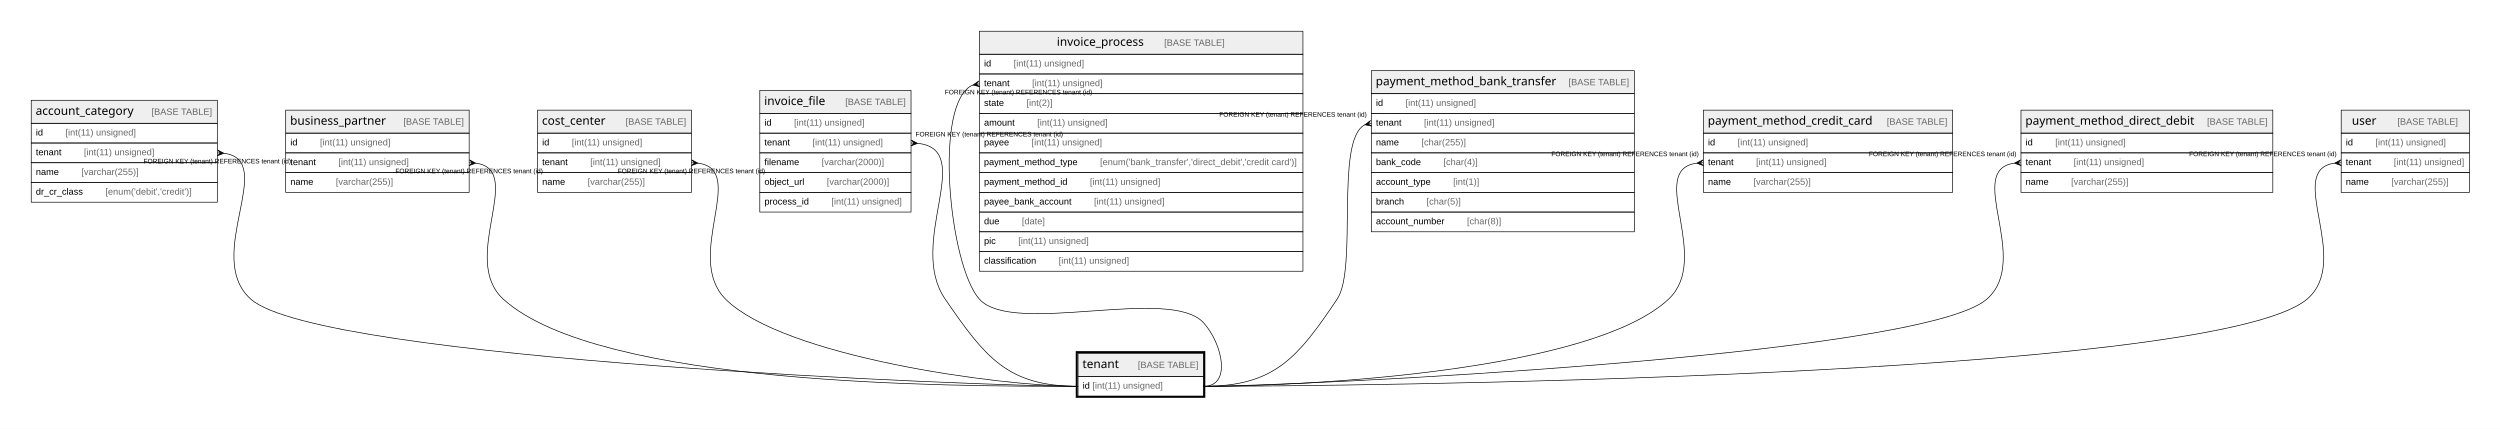
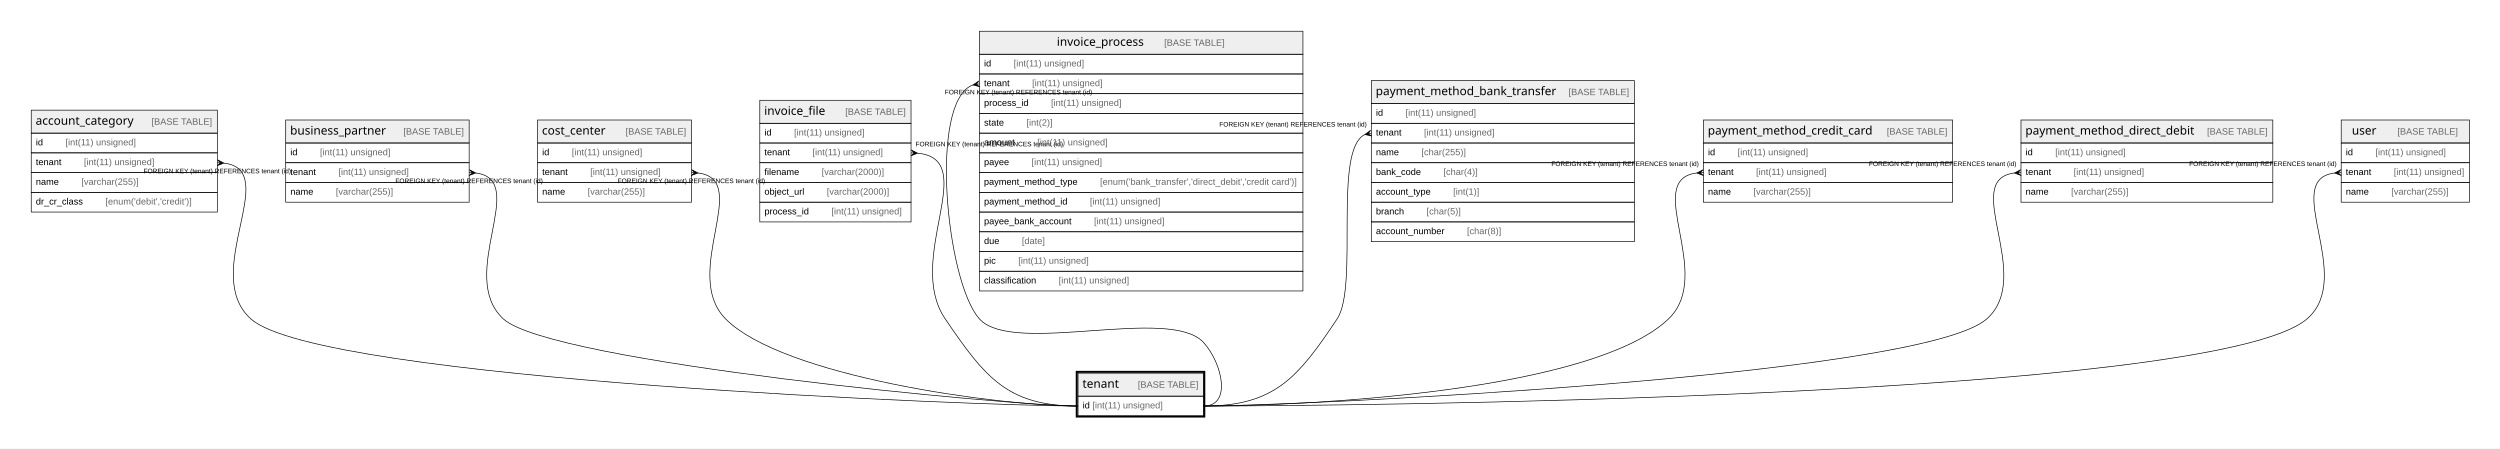
- <svg xmlns="http://www.w3.org/2000/svg" width="3802pt" height="652pt" viewBox="0.00 0.00 3802.00 652.00">
-   <g id="graph0" class="graph" transform="scale(1 1) rotate(0) translate(4 648)">
-     <polygon fill="#ffffff" stroke="transparent" points="-4,4 -4,-648 3798,-648 3798,4 -4,4" />
+ <svg xmlns="http://www.w3.org/2000/svg" width="3802pt" height="682pt" viewBox="0.00 0.00 3802.00 682.00">
+   <g id="graph0" class="graph" transform="scale(1 1) rotate(0) translate(4 678)">
+     <polygon fill="#ffffff" stroke="transparent" points="-4,4 -4,-678 3798,-678 3798,4 -4,4" />
    <g id="node1" class="node">
      <polygon fill="#efefef" stroke="transparent" points="1635.5,-75.5 1635.5,-110.5 1826.5,-110.5 1826.5,-75.5 1635.5,-75.5" />
      <polygon fill="none" stroke="#000000" points="1635.5,-75.5 1635.5,-110.5 1826.5,-110.5 1826.5,-75.5 1635.5,-75.5" />
      <text text-anchor="start" x="1642.201" y="-88.3" font-family="Arial Bold" font-size="18.00" fill="#000000">tenant</text>
      <text text-anchor="start" x="1692.231" y="-88.3" font-family="Arial" font-size="14.00" fill="#000000">    </text>
      <text text-anchor="start" x="1726.435" y="-88.3" font-family="Arial" font-size="14.00" fill="#666666">[BASE TABLE]</text>
      <polygon fill="none" stroke="#000000" points="1635.5,-45.5 1635.5,-75.5 1826.5,-75.5 1826.5,-45.5 1635.5,-45.5" />
      <text text-anchor="start" x="1642.5" y="-56.9" font-family="Arial" font-size="14.00" fill="#000000">id </text>
      <text text-anchor="start" x="1657.28" y="-56.9" font-family="Arial" font-size="14.00" fill="#666666">[int(11) unsigned]</text>
      <polygon fill="none" stroke="#000000" stroke-width="3" points="1633.5,-44.5 1633.5,-112.5 1827.5,-112.5 1827.5,-44.5 1633.5,-44.5" />
    </g>
    <g id="node2" class="node">
-       <polygon fill="#efefef" stroke="transparent" points="43.5,-460.5 43.5,-495.5 326.5,-495.5 326.5,-460.5 43.5,-460.5" />
-       <polygon fill="none" stroke="#000000" points="43.5,-460.5 43.5,-495.5 326.5,-495.5 326.5,-460.5 43.5,-460.5" />
-       <text text-anchor="start" x="50.19" y="-473.3" font-family="Arial Bold" font-size="18.00" fill="#000000">account_category</text>
-       <text text-anchor="start" x="192.242" y="-473.3" font-family="Arial" font-size="14.00" fill="#000000">    </text>
-       <text text-anchor="start" x="226.447" y="-473.3" font-family="Arial" font-size="14.00" fill="#666666">[BASE TABLE]</text>
-       <polygon fill="none" stroke="#000000" points="43.5,-430.5 43.5,-460.5 326.5,-460.5 326.5,-430.5 43.5,-430.5" />
-       <text text-anchor="start" x="50.5" y="-441.9" font-family="Arial" font-size="14.00" fill="#000000">id    </text>
-       <text text-anchor="start" x="95.594" y="-441.9" font-family="Arial" font-size="14.00" fill="#666666">[int(11) unsigned]</text>
-       <polygon fill="none" stroke="#000000" points="43.5,-400.5 43.5,-430.5 326.5,-430.5 326.5,-400.5 43.5,-400.5" />
-       <text text-anchor="start" x="50.5" y="-411.9" font-family="Arial" font-size="14.00" fill="#000000">tenant    </text>
-       <text text-anchor="start" x="123.616" y="-411.9" font-family="Arial" font-size="14.00" fill="#666666">[int(11) unsigned]</text>
-       <polygon fill="none" stroke="#000000" points="43.5,-370.5 43.5,-400.5 326.5,-400.5 326.5,-370.5 43.5,-370.5" />
-       <text text-anchor="start" x="50.5" y="-381.9" font-family="Arial" font-size="14.00" fill="#000000">name    </text>
-       <text text-anchor="start" x="119.713" y="-381.9" font-family="Arial" font-size="14.00" fill="#666666">[varchar(255)]</text>
-       <polygon fill="none" stroke="#000000" points="43.5,-340.5 43.5,-370.5 326.5,-370.5 326.5,-340.5 43.5,-340.5" />
-       <text text-anchor="start" x="50.5" y="-351.9" font-family="Arial" font-size="14.00" fill="#000000">dr_cr_class    </text>
-       <text text-anchor="start" x="156.263" y="-351.9" font-family="Arial" font-size="14.00" fill="#666666">[enum('debit','credit')]</text>
+       <polygon fill="#efefef" stroke="transparent" points="43.5,-475.5 43.5,-510.5 326.5,-510.5 326.5,-475.5 43.5,-475.5" />
+       <polygon fill="none" stroke="#000000" points="43.5,-475.5 43.5,-510.5 326.5,-510.5 326.5,-475.5 43.5,-475.5" />
+       <text text-anchor="start" x="50.19" y="-488.3" font-family="Arial Bold" font-size="18.00" fill="#000000">account_category</text>
+       <text text-anchor="start" x="192.242" y="-488.3" font-family="Arial" font-size="14.00" fill="#000000">    </text>
+       <text text-anchor="start" x="226.447" y="-488.3" font-family="Arial" font-size="14.00" fill="#666666">[BASE TABLE]</text>
+       <polygon fill="none" stroke="#000000" points="43.5,-445.5 43.5,-475.5 326.5,-475.5 326.5,-445.5 43.5,-445.5" />
+       <text text-anchor="start" x="50.5" y="-456.9" font-family="Arial" font-size="14.00" fill="#000000">id    </text>
+       <text text-anchor="start" x="95.594" y="-456.9" font-family="Arial" font-size="14.00" fill="#666666">[int(11) unsigned]</text>
+       <polygon fill="none" stroke="#000000" points="43.5,-415.5 43.5,-445.5 326.5,-445.5 326.5,-415.5 43.5,-415.5" />
+       <text text-anchor="start" x="50.5" y="-426.9" font-family="Arial" font-size="14.00" fill="#000000">tenant    </text>
+       <text text-anchor="start" x="123.616" y="-426.9" font-family="Arial" font-size="14.00" fill="#666666">[int(11) unsigned]</text>
+       <polygon fill="none" stroke="#000000" points="43.5,-385.5 43.5,-415.5 326.5,-415.5 326.5,-385.5 43.5,-385.5" />
+       <text text-anchor="start" x="50.5" y="-396.9" font-family="Arial" font-size="14.00" fill="#000000">name    </text>
+       <text text-anchor="start" x="119.713" y="-396.9" font-family="Arial" font-size="14.00" fill="#666666">[varchar(255)]</text>
+       <polygon fill="none" stroke="#000000" points="43.5,-355.5 43.5,-385.5 326.5,-385.5 326.5,-355.5 43.5,-355.5" />
+       <text text-anchor="start" x="50.5" y="-366.9" font-family="Arial" font-size="14.00" fill="#000000">dr_cr_class    </text>
+       <text text-anchor="start" x="156.263" y="-366.9" font-family="Arial" font-size="14.00" fill="#666666">[enum('debit','credit')]</text>
    </g>
    <g id="edge1" class="edge">
-       <path fill="none" stroke="#000000" d="M336.625,-414.904C419.085,-404.399 304.32,-257.862 377.5,-193 482.683,-99.774 1494.949,-60.5 1635.5,-60.5" />
-       <polygon fill="#000000" stroke="#000000" points="336.483,-414.912 326.235,-411.008 331.491,-415.206 326.5,-415.5 326.5,-415.5 326.5,-415.5 331.491,-415.206 326.765,-419.992 336.483,-414.912 336.483,-414.912" />
-       <text text-anchor="start" x="214.267" y="-399.5" font-family="Arial" font-size="10.00" fill="#000000">FOREIGN KEY (tenant) REFERENCES tenant (id)</text>
+       <path fill="none" stroke="#000000" d="M336.729,-429.931C425.333,-419.307 299.946,-262.699 377.5,-193 482.037,-99.05 1494.949,-60.5 1635.5,-60.5" />
+       <polygon fill="#000000" stroke="#000000" points="336.485,-429.944 326.25,-426.007 331.492,-430.222 326.5,-430.5 326.5,-430.5 326.5,-430.5 331.492,-430.222 326.75,-434.993 336.485,-429.944 336.485,-429.944" />
+       <text text-anchor="start" x="214.267" y="-414.5" font-family="Arial" font-size="10.00" fill="#000000">FOREIGN KEY (tenant) REFERENCES tenant (id)</text>
    </g>
    <g id="node3" class="node">
-       <polygon fill="#efefef" stroke="transparent" points="430.5,-445.5 430.5,-480.5 709.5,-480.5 709.5,-445.5 430.5,-445.5" />
-       <polygon fill="none" stroke="#000000" points="430.5,-445.5 430.5,-480.5 709.5,-480.5 709.5,-445.5 430.5,-445.5" />
-       <text text-anchor="start" x="437.198" y="-458.3" font-family="Arial Bold" font-size="18.00" fill="#000000">business_partner</text>
-       <text text-anchor="start" x="575.234" y="-458.3" font-family="Arial" font-size="14.00" fill="#000000">    </text>
-       <text text-anchor="start" x="609.439" y="-458.3" font-family="Arial" font-size="14.00" fill="#666666">[BASE TABLE]</text>
-       <polygon fill="none" stroke="#000000" points="430.5,-415.5 430.5,-445.5 709.5,-445.5 709.5,-415.5 430.5,-415.5" />
-       <text text-anchor="start" x="437.5" y="-426.9" font-family="Arial" font-size="14.00" fill="#000000">id    </text>
-       <text text-anchor="start" x="482.594" y="-426.9" font-family="Arial" font-size="14.00" fill="#666666">[int(11) unsigned]</text>
-       <polygon fill="none" stroke="#000000" points="430.5,-385.5 430.5,-415.5 709.5,-415.5 709.5,-385.5 430.5,-385.5" />
-       <text text-anchor="start" x="437.5" y="-396.9" font-family="Arial" font-size="14.00" fill="#000000">tenant    </text>
-       <text text-anchor="start" x="510.616" y="-396.9" font-family="Arial" font-size="14.00" fill="#666666">[int(11) unsigned]</text>
-       <polygon fill="none" stroke="#000000" points="430.5,-355.5 430.5,-385.5 709.5,-385.5 709.5,-355.5 430.5,-355.5" />
-       <text text-anchor="start" x="437.5" y="-366.9" font-family="Arial" font-size="14.00" fill="#000000">name    </text>
-       <text text-anchor="start" x="506.713" y="-366.9" font-family="Arial" font-size="14.00" fill="#666666">[varchar(255)]</text>
+       <polygon fill="#efefef" stroke="transparent" points="430.5,-460.5 430.5,-495.5 709.5,-495.5 709.5,-460.5 430.5,-460.5" />
+       <polygon fill="none" stroke="#000000" points="430.5,-460.5 430.5,-495.5 709.5,-495.5 709.5,-460.5 430.5,-460.5" />
+       <text text-anchor="start" x="437.198" y="-473.3" font-family="Arial Bold" font-size="18.00" fill="#000000">business_partner</text>
+       <text text-anchor="start" x="575.234" y="-473.3" font-family="Arial" font-size="14.00" fill="#000000">    </text>
+       <text text-anchor="start" x="609.439" y="-473.3" font-family="Arial" font-size="14.00" fill="#666666">[BASE TABLE]</text>
+       <polygon fill="none" stroke="#000000" points="430.5,-430.5 430.5,-460.5 709.5,-460.5 709.5,-430.5 430.5,-430.5" />
+       <text text-anchor="start" x="437.5" y="-441.9" font-family="Arial" font-size="14.00" fill="#000000">id    </text>
+       <text text-anchor="start" x="482.594" y="-441.9" font-family="Arial" font-size="14.00" fill="#666666">[int(11) unsigned]</text>
+       <polygon fill="none" stroke="#000000" points="430.5,-400.5 430.5,-430.5 709.5,-430.5 709.5,-400.5 430.5,-400.5" />
+       <text text-anchor="start" x="437.5" y="-411.9" font-family="Arial" font-size="14.00" fill="#000000">tenant    </text>
+       <text text-anchor="start" x="510.616" y="-411.9" font-family="Arial" font-size="14.00" fill="#666666">[int(11) unsigned]</text>
+       <polygon fill="none" stroke="#000000" points="430.5,-370.5 430.5,-400.5 709.5,-400.5 709.5,-370.5 430.5,-370.5" />
+       <text text-anchor="start" x="437.5" y="-381.9" font-family="Arial" font-size="14.00" fill="#000000">name    </text>
+       <text text-anchor="start" x="506.713" y="-381.9" font-family="Arial" font-size="14.00" fill="#666666">[varchar(255)]</text>
    </g>
    <g id="edge2" class="edge">
-       <path fill="none" stroke="#000000" d="M719.711,-399.856C795.993,-389.407 693.901,-254.458 761.5,-193 906.85,-60.854 1439.059,-60.5 1635.5,-60.5" />
-       <polygon fill="#000000" stroke="#000000" points="719.48,-399.871 709.217,-396.009 714.49,-400.185 709.5,-400.5 709.5,-400.5 709.5,-400.5 714.49,-400.185 709.783,-404.991 719.48,-399.871 719.48,-399.871" />
-       <text text-anchor="start" x="597.266" y="-384.5" font-family="Arial" font-size="10.00" fill="#000000">FOREIGN KEY (tenant) REFERENCES tenant (id)</text>
+       <path fill="none" stroke="#000000" d="M719.644,-414.91C802.341,-404.512 689.602,-259.423 761.5,-193 833.645,-126.349 1537.279,-60.5 1635.5,-60.5" />
+       <polygon fill="#000000" stroke="#000000" points="719.483,-414.919 709.239,-411.008 714.492,-415.209 709.5,-415.5 709.5,-415.5 709.5,-415.5 714.492,-415.209 709.761,-419.992 719.483,-414.919 719.483,-414.919" />
+       <text text-anchor="start" x="597.266" y="-399.5" font-family="Arial" font-size="10.00" fill="#000000">FOREIGN KEY (tenant) REFERENCES tenant (id)</text>
    </g>
    <g id="node4" class="node">
-       <polygon fill="#efefef" stroke="transparent" points="813.5,-445.5 813.5,-480.5 1047.5,-480.5 1047.5,-445.5 813.5,-445.5" />
-       <polygon fill="none" stroke="#000000" points="813.5,-445.5 813.5,-480.5 1047.5,-480.5 1047.5,-445.5 813.5,-445.5" />
-       <text text-anchor="start" x="820.202" y="-458.3" font-family="Arial Bold" font-size="18.00" fill="#000000">cost_center</text>
-       <text text-anchor="start" x="913.23" y="-458.3" font-family="Arial" font-size="14.00" fill="#000000">    </text>
-       <text text-anchor="start" x="947.435" y="-458.3" font-family="Arial" font-size="14.00" fill="#666666">[BASE TABLE]</text>
-       <polygon fill="none" stroke="#000000" points="813.5,-415.5 813.5,-445.5 1047.5,-445.5 1047.5,-415.5 813.5,-415.5" />
-       <text text-anchor="start" x="820.5" y="-426.9" font-family="Arial" font-size="14.00" fill="#000000">id    </text>
-       <text text-anchor="start" x="865.594" y="-426.9" font-family="Arial" font-size="14.00" fill="#666666">[int(11) unsigned]</text>
-       <polygon fill="none" stroke="#000000" points="813.5,-385.5 813.5,-415.5 1047.5,-415.5 1047.5,-385.5 813.5,-385.5" />
-       <text text-anchor="start" x="820.5" y="-396.9" font-family="Arial" font-size="14.00" fill="#000000">tenant    </text>
-       <text text-anchor="start" x="893.616" y="-396.9" font-family="Arial" font-size="14.00" fill="#666666">[int(11) unsigned]</text>
-       <polygon fill="none" stroke="#000000" points="813.5,-355.5 813.5,-385.5 1047.5,-385.5 1047.5,-355.5 813.5,-355.5" />
-       <text text-anchor="start" x="820.5" y="-366.9" font-family="Arial" font-size="14.00" fill="#000000">name    </text>
-       <text text-anchor="start" x="889.713" y="-366.9" font-family="Arial" font-size="14.00" fill="#666666">[varchar(255)]</text>
+       <polygon fill="#efefef" stroke="transparent" points="813.5,-460.5 813.5,-495.5 1047.5,-495.5 1047.5,-460.5 813.5,-460.5" />
+       <polygon fill="none" stroke="#000000" points="813.5,-460.5 813.5,-495.5 1047.5,-495.5 1047.5,-460.5 813.5,-460.5" />
+       <text text-anchor="start" x="820.202" y="-473.3" font-family="Arial Bold" font-size="18.00" fill="#000000">cost_center</text>
+       <text text-anchor="start" x="913.23" y="-473.3" font-family="Arial" font-size="14.00" fill="#000000">    </text>
+       <text text-anchor="start" x="947.435" y="-473.3" font-family="Arial" font-size="14.00" fill="#666666">[BASE TABLE]</text>
+       <polygon fill="none" stroke="#000000" points="813.5,-430.5 813.5,-460.5 1047.5,-460.5 1047.5,-430.5 813.5,-430.5" />
+       <text text-anchor="start" x="820.5" y="-441.9" font-family="Arial" font-size="14.00" fill="#000000">id    </text>
+       <text text-anchor="start" x="865.594" y="-441.9" font-family="Arial" font-size="14.00" fill="#666666">[int(11) unsigned]</text>
+       <polygon fill="none" stroke="#000000" points="813.5,-400.5 813.5,-430.5 1047.5,-430.5 1047.5,-400.5 813.5,-400.5" />
+       <text text-anchor="start" x="820.5" y="-411.9" font-family="Arial" font-size="14.00" fill="#000000">tenant    </text>
+       <text text-anchor="start" x="893.616" y="-411.9" font-family="Arial" font-size="14.00" fill="#666666">[int(11) unsigned]</text>
+       <polygon fill="none" stroke="#000000" points="813.5,-370.5 813.5,-400.5 1047.5,-400.5 1047.5,-370.5 813.5,-370.5" />
+       <text text-anchor="start" x="820.5" y="-381.9" font-family="Arial" font-size="14.00" fill="#000000">name    </text>
+       <text text-anchor="start" x="889.713" y="-381.9" font-family="Arial" font-size="14.00" fill="#666666">[varchar(255)]</text>
    </g>
    <g id="edge3" class="edge">
-       <path fill="none" stroke="#000000" d="M1057.724,-399.87C1134.219,-389.645 1034.795,-257.498 1099.5,-193 1186.398,-106.379 1512.803,-60.5 1635.5,-60.5" />
-       <polygon fill="#000000" stroke="#000000" points="1057.481,-399.885 1047.223,-396.009 1052.491,-400.192 1047.5,-400.5 1047.5,-400.5 1047.5,-400.5 1052.491,-400.192 1047.777,-404.991 1057.481,-399.885 1057.481,-399.885" />
-       <text text-anchor="start" x="935.266" y="-384.5" font-family="Arial" font-size="10.00" fill="#000000">FOREIGN KEY (tenant) REFERENCES tenant (id)</text>
+       <path fill="none" stroke="#000000" d="M1057.657,-414.922C1140.568,-404.745 1030.728,-262.655 1099.5,-193 1185.704,-105.689 1512.803,-60.5 1635.5,-60.5" />
+       <polygon fill="#000000" stroke="#000000" points="1057.484,-414.932 1047.244,-411.007 1052.492,-415.216 1047.5,-415.5 1047.5,-415.5 1047.5,-415.5 1052.492,-415.216 1047.756,-419.993 1057.484,-414.932 1057.484,-414.932" />
+       <text text-anchor="start" x="935.266" y="-399.5" font-family="Arial" font-size="10.00" fill="#000000">FOREIGN KEY (tenant) REFERENCES tenant (id)</text>
    </g>
    <g id="node5" class="node">
-       <polygon fill="#efefef" stroke="transparent" points="1151.5,-475.5 1151.5,-510.5 1381.5,-510.5 1381.5,-475.5 1151.5,-475.5" />
-       <polygon fill="none" stroke="#000000" points="1151.5,-475.5 1151.5,-510.5 1381.5,-510.5 1381.5,-475.5 1151.5,-475.5" />
-       <text text-anchor="start" x="1158.211" y="-488.3" font-family="Arial Bold" font-size="18.00" fill="#000000">invoice_file</text>
-       <text text-anchor="start" x="1247.221" y="-488.3" font-family="Arial" font-size="14.00" fill="#000000">    </text>
-       <text text-anchor="start" x="1281.426" y="-488.3" font-family="Arial" font-size="14.00" fill="#666666">[BASE TABLE]</text>
-       <polygon fill="none" stroke="#000000" points="1151.5,-445.5 1151.5,-475.5 1381.5,-475.5 1381.5,-445.5 1151.5,-445.5" />
-       <text text-anchor="start" x="1158.5" y="-456.9" font-family="Arial" font-size="14.00" fill="#000000">id    </text>
-       <text text-anchor="start" x="1203.594" y="-456.9" font-family="Arial" font-size="14.00" fill="#666666">[int(11) unsigned]</text>
-       <polygon fill="none" stroke="#000000" points="1151.5,-415.5 1151.5,-445.5 1381.5,-445.5 1381.5,-415.5 1151.5,-415.5" />
-       <text text-anchor="start" x="1158.5" y="-426.9" font-family="Arial" font-size="14.00" fill="#000000">tenant    </text>
-       <text text-anchor="start" x="1231.616" y="-426.9" font-family="Arial" font-size="14.00" fill="#666666">[int(11) unsigned]</text>
-       <polygon fill="none" stroke="#000000" points="1151.5,-385.5 1151.5,-415.5 1381.5,-415.5 1381.5,-385.5 1151.5,-385.5" />
-       <text text-anchor="start" x="1158.5" y="-396.9" font-family="Arial" font-size="14.00" fill="#000000">filename    </text>
-       <text text-anchor="start" x="1245.6" y="-396.9" font-family="Arial" font-size="14.00" fill="#666666">[varchar(2000)]</text>
-       <polygon fill="none" stroke="#000000" points="1151.5,-355.5 1151.5,-385.5 1381.5,-385.5 1381.5,-355.5 1151.5,-355.5" />
-       <text text-anchor="start" x="1158.5" y="-366.9" font-family="Arial" font-size="14.00" fill="#000000">object_url    </text>
-       <text text-anchor="start" x="1253.382" y="-366.9" font-family="Arial" font-size="14.00" fill="#666666">[varchar(2000)]</text>
-       <polygon fill="none" stroke="#000000" points="1151.5,-325.5 1151.5,-355.5 1381.5,-355.5 1381.5,-325.5 1151.5,-325.5" />
-       <text text-anchor="start" x="1158.5" y="-336.9" font-family="Arial" font-size="14.00" fill="#000000">process_id    </text>
-       <text text-anchor="start" x="1260.385" y="-336.9" font-family="Arial" font-size="14.00" fill="#666666">[int(11) unsigned]</text>
+       <polygon fill="#efefef" stroke="transparent" points="1151.5,-490.5 1151.5,-525.5 1381.5,-525.5 1381.5,-490.5 1151.5,-490.5" />
+       <polygon fill="none" stroke="#000000" points="1151.5,-490.5 1151.5,-525.5 1381.5,-525.5 1381.5,-490.5 1151.5,-490.5" />
+       <text text-anchor="start" x="1158.211" y="-503.3" font-family="Arial Bold" font-size="18.00" fill="#000000">invoice_file</text>
+       <text text-anchor="start" x="1247.221" y="-503.3" font-family="Arial" font-size="14.00" fill="#000000">    </text>
+       <text text-anchor="start" x="1281.426" y="-503.3" font-family="Arial" font-size="14.00" fill="#666666">[BASE TABLE]</text>
+       <polygon fill="none" stroke="#000000" points="1151.5,-460.5 1151.5,-490.5 1381.5,-490.5 1381.5,-460.5 1151.5,-460.5" />
+       <text text-anchor="start" x="1158.5" y="-471.9" font-family="Arial" font-size="14.00" fill="#000000">id    </text>
+       <text text-anchor="start" x="1203.594" y="-471.9" font-family="Arial" font-size="14.00" fill="#666666">[int(11) unsigned]</text>
+       <polygon fill="none" stroke="#000000" points="1151.5,-430.5 1151.5,-460.5 1381.5,-460.5 1381.5,-430.5 1151.5,-430.5" />
+       <text text-anchor="start" x="1158.5" y="-441.9" font-family="Arial" font-size="14.00" fill="#000000">tenant    </text>
+       <text text-anchor="start" x="1231.616" y="-441.9" font-family="Arial" font-size="14.00" fill="#666666">[int(11) unsigned]</text>
+       <polygon fill="none" stroke="#000000" points="1151.5,-400.5 1151.5,-430.5 1381.5,-430.5 1381.5,-400.5 1151.5,-400.5" />
+       <text text-anchor="start" x="1158.5" y="-411.9" font-family="Arial" font-size="14.00" fill="#000000">filename    </text>
+       <text text-anchor="start" x="1245.6" y="-411.9" font-family="Arial" font-size="14.00" fill="#666666">[varchar(2000)]</text>
+       <polygon fill="none" stroke="#000000" points="1151.5,-370.5 1151.5,-400.5 1381.5,-400.5 1381.5,-370.5 1151.5,-370.5" />
+       <text text-anchor="start" x="1158.5" y="-381.9" font-family="Arial" font-size="14.00" fill="#000000">object_url    </text>
+       <text text-anchor="start" x="1253.382" y="-381.9" font-family="Arial" font-size="14.00" fill="#666666">[varchar(2000)]</text>
+       <polygon fill="none" stroke="#000000" points="1151.5,-340.5 1151.5,-370.5 1381.5,-370.5 1381.5,-340.5 1151.5,-340.5" />
+       <text text-anchor="start" x="1158.5" y="-351.9" font-family="Arial" font-size="14.00" fill="#000000">process_id    </text>
+       <text text-anchor="start" x="1260.385" y="-351.9" font-family="Arial" font-size="14.00" fill="#666666">[int(11) unsigned]</text>
    </g>
    <g id="edge4" class="edge">
-       <path fill="none" stroke="#000000" d="M1391.533,-430.017C1481.962,-420.705 1374.263,-279.05 1433.5,-193 1494.381,-104.561 1528.132,-60.5 1635.5,-60.5" />
-       <polygon fill="#000000" stroke="#000000" points="1391.488,-430.019 1381.283,-426.005 1386.494,-430.259 1381.5,-430.5 1381.5,-430.5 1381.5,-430.5 1386.494,-430.259 1381.717,-434.995 1391.488,-430.019 1391.488,-430.019" />
-       <text text-anchor="start" x="1388.266" y="-440.5" font-family="Arial" font-size="10.00" fill="#000000">FOREIGN KEY (tenant) REFERENCES tenant (id)</text>
+       <path fill="none" stroke="#000000" d="M1391.547,-445.045C1488.329,-435.704 1371.131,-284.817 1433.5,-193 1493.83,-104.184 1528.132,-60.5 1635.5,-60.5" />
+       <polygon fill="#000000" stroke="#000000" points="1391.49,-445.047 1381.296,-441.005 1386.495,-445.274 1381.5,-445.5 1381.5,-445.5 1381.5,-445.5 1386.495,-445.274 1381.704,-449.995 1391.49,-445.047 1391.49,-445.047" />
+       <text text-anchor="start" x="1388.266" y="-455.5" font-family="Arial" font-size="10.00" fill="#000000">FOREIGN KEY (tenant) REFERENCES tenant (id)</text>
    </g>
    <g id="node6" class="node">
-       <polygon fill="#efefef" stroke="transparent" points="1485.5,-565.5 1485.5,-600.5 1977.5,-600.5 1977.5,-565.5 1485.5,-565.5" />
-       <polygon fill="none" stroke="#000000" points="1485.5,-565.5 1485.5,-600.5 1977.5,-600.5 1977.5,-565.5 1485.5,-565.5" />
-       <text text-anchor="start" x="1603.204" y="-578.3" font-family="Arial Bold" font-size="18.00" fill="#000000">invoice_process</text>
-       <text text-anchor="start" x="1732.228" y="-578.3" font-family="Arial" font-size="14.00" fill="#000000">    </text>
-       <text text-anchor="start" x="1766.433" y="-578.3" font-family="Arial" font-size="14.00" fill="#666666">[BASE TABLE]</text>
+       <polygon fill="#efefef" stroke="transparent" points="1485.5,-595.5 1485.5,-630.5 1977.5,-630.5 1977.5,-595.5 1485.5,-595.5" />
+       <polygon fill="none" stroke="#000000" points="1485.5,-595.5 1485.5,-630.5 1977.5,-630.5 1977.5,-595.5 1485.5,-595.5" />
+       <text text-anchor="start" x="1603.204" y="-608.3" font-family="Arial Bold" font-size="18.00" fill="#000000">invoice_process</text>
+       <text text-anchor="start" x="1732.228" y="-608.3" font-family="Arial" font-size="14.00" fill="#000000">    </text>
+       <text text-anchor="start" x="1766.433" y="-608.3" font-family="Arial" font-size="14.00" fill="#666666">[BASE TABLE]</text>
+       <polygon fill="none" stroke="#000000" points="1485.5,-565.5 1485.5,-595.5 1977.5,-595.5 1977.5,-565.5 1485.5,-565.5" />
+       <text text-anchor="start" x="1492.5" y="-576.9" font-family="Arial" font-size="14.00" fill="#000000">id    </text>
+       <text text-anchor="start" x="1537.594" y="-576.9" font-family="Arial" font-size="14.00" fill="#666666">[int(11) unsigned]</text>
      <polygon fill="none" stroke="#000000" points="1485.5,-535.5 1485.5,-565.5 1977.5,-565.5 1977.5,-535.5 1485.5,-535.5" />
-       <text text-anchor="start" x="1492.5" y="-546.9" font-family="Arial" font-size="14.00" fill="#000000">id    </text>
-       <text text-anchor="start" x="1537.594" y="-546.9" font-family="Arial" font-size="14.00" fill="#666666">[int(11) unsigned]</text>
+       <text text-anchor="start" x="1492.5" y="-546.9" font-family="Arial" font-size="14.00" fill="#000000">tenant    </text>
+       <text text-anchor="start" x="1565.616" y="-546.9" font-family="Arial" font-size="14.00" fill="#666666">[int(11) unsigned]</text>
      <polygon fill="none" stroke="#000000" points="1485.5,-505.5 1485.5,-535.5 1977.5,-535.5 1977.5,-505.5 1485.5,-505.5" />
-       <text text-anchor="start" x="1492.5" y="-516.9" font-family="Arial" font-size="14.00" fill="#000000">tenant    </text>
-       <text text-anchor="start" x="1565.616" y="-516.9" font-family="Arial" font-size="14.00" fill="#666666">[int(11) unsigned]</text>
+       <text text-anchor="start" x="1492.5" y="-516.9" font-family="Arial" font-size="14.00" fill="#000000">process_id    </text>
+       <text text-anchor="start" x="1594.385" y="-516.9" font-family="Arial" font-size="14.00" fill="#666666">[int(11) unsigned]</text>
      <polygon fill="none" stroke="#000000" points="1485.5,-475.5 1485.5,-505.5 1977.5,-505.5 1977.5,-475.5 1485.5,-475.5" />
      <text text-anchor="start" x="1492.5" y="-486.9" font-family="Arial" font-size="14.00" fill="#000000">state    </text>
      <text text-anchor="start" x="1557.051" y="-486.9" font-family="Arial" font-size="14.00" fill="#666666">[int(2)]</text>
      <polygon fill="none" stroke="#000000" points="1485.5,-445.5 1485.5,-475.5 1977.5,-475.5 1977.5,-445.5 1485.5,-445.5" />
      <text text-anchor="start" x="1492.5" y="-456.9" font-family="Arial" font-size="14.00" fill="#000000">amount    </text>
      <text text-anchor="start" x="1573.386" y="-456.9" font-family="Arial" font-size="14.00" fill="#666666">[int(11) unsigned]</text>
      <polygon fill="none" stroke="#000000" points="1485.5,-415.5 1485.5,-445.5 1977.5,-445.5 1977.5,-415.5 1485.5,-415.5" />
      <text text-anchor="start" x="1492.5" y="-426.9" font-family="Arial" font-size="14.00" fill="#000000">payee    </text>
      <text text-anchor="start" x="1564.835" y="-426.9" font-family="Arial" font-size="14.00" fill="#666666">[int(11) unsigned]</text>
      <polygon fill="none" stroke="#000000" points="1485.5,-385.5 1485.5,-415.5 1977.5,-415.5 1977.5,-385.5 1485.5,-385.5" />
      <text text-anchor="start" x="1492.346" y="-396.9" font-family="Arial" font-size="14.00" fill="#000000">payment_method_type    </text>
      <text text-anchor="start" x="1668.935" y="-396.9" font-family="Arial" font-size="14.00" fill="#666666">[enum('bank_transfer','direct_debit','credit card')]</text>
      <polygon fill="none" stroke="#000000" points="1485.5,-355.5 1485.5,-385.5 1977.5,-385.5 1977.5,-355.5 1485.5,-355.5" />
      <text text-anchor="start" x="1492.5" y="-366.9" font-family="Arial" font-size="14.00" fill="#000000">payment_method_id    </text>
      <text text-anchor="start" x="1653.522" y="-366.9" font-family="Arial" font-size="14.00" fill="#666666">[int(11) unsigned]</text>
      <polygon fill="none" stroke="#000000" points="1485.5,-325.5 1485.5,-355.5 1977.5,-355.5 1977.5,-325.5 1485.5,-325.5" />
      <text text-anchor="start" x="1492.5" y="-336.9" font-family="Arial" font-size="14.00" fill="#000000">payee_bank_account    </text>
      <text text-anchor="start" x="1659.769" y="-336.9" font-family="Arial" font-size="14.00" fill="#666666">[int(11) unsigned]</text>
      <polygon fill="none" stroke="#000000" points="1485.5,-295.5 1485.5,-325.5 1977.5,-325.5 1977.5,-295.5 1485.5,-295.5" />
      <text text-anchor="start" x="1492.5" y="-306.9" font-family="Arial" font-size="14.00" fill="#000000">due    </text>
      <text text-anchor="start" x="1550.053" y="-306.9" font-family="Arial" font-size="14.00" fill="#666666">[date]</text>
      <polygon fill="none" stroke="#000000" points="1485.5,-265.5 1485.5,-295.5 1977.5,-295.5 1977.5,-265.5 1485.5,-265.5" />
      <text text-anchor="start" x="1492.5" y="-276.9" font-family="Arial" font-size="14.00" fill="#000000">pic    </text>
      <text text-anchor="start" x="1544.594" y="-276.9" font-family="Arial" font-size="14.00" fill="#666666">[int(11) unsigned]</text>
      <polygon fill="none" stroke="#000000" points="1485.5,-235.5 1485.5,-265.5 1977.5,-265.5 1977.5,-235.5 1485.5,-235.5" />
      <text text-anchor="start" x="1492.5" y="-246.9" font-family="Arial" font-size="14.00" fill="#000000">classification    </text>
      <text text-anchor="start" x="1606.043" y="-246.9" font-family="Arial" font-size="14.00" fill="#666666">[int(11) unsigned]</text>
    </g>
    <g id="edge5" class="edge">
-       <path fill="none" stroke="#000000" d="M1475.524,-518.602C1415.134,-494.323 1439.192,-244.454 1485.5,-193 1536.474,-136.361 1775.526,-213.639 1826.5,-157 1855.191,-125.121 1869.389,-60.5 1826.5,-60.5" />
-       <polygon fill="#000000" stroke="#000000" points="1475.676,-518.631 1484.659,-524.921 1480.588,-519.565 1485.5,-520.5 1485.5,-520.5 1485.5,-520.5 1480.588,-519.565 1486.341,-516.079 1475.676,-518.631 1475.676,-518.631" />
-       <text text-anchor="start" x="1432.766" y="-504.5" font-family="Arial" font-size="10.00" fill="#000000">FOREIGN KEY (tenant) REFERENCES tenant (id)</text>
+       <path fill="none" stroke="#000000" d="M1475.427,-548.742C1408.473,-524.169 1434.742,-249.398 1485.5,-193 1536.474,-136.361 1775.526,-213.639 1826.5,-157 1855.191,-125.121 1869.389,-60.5 1826.5,-60.5" />
+       <polygon fill="#000000" stroke="#000000" points="1475.649,-548.781 1484.726,-554.933 1480.574,-549.64 1485.5,-550.5 1485.5,-550.5 1485.5,-550.5 1480.574,-549.64 1486.274,-546.067 1475.649,-548.781 1475.649,-548.781" />
+       <text text-anchor="start" x="1432.766" y="-534.5" font-family="Arial" font-size="10.00" fill="#000000">FOREIGN KEY (tenant) REFERENCES tenant (id)</text>
    </g>
    <g id="node7" class="node">
-       <polygon fill="#efefef" stroke="transparent" points="2081.5,-505.5 2081.5,-540.5 2481.5,-540.5 2481.5,-505.5 2081.5,-505.5" />
-       <polygon fill="none" stroke="#000000" points="2081.5,-505.5 2081.5,-540.5 2481.5,-540.5 2481.5,-505.5 2081.5,-505.5" />
-       <text text-anchor="start" x="2088.175" y="-518.3" font-family="Arial Bold" font-size="18.00" fill="#000000">payment_method_bank_transfer</text>
-       <text text-anchor="start" x="2347.258" y="-518.3" font-family="Arial" font-size="14.00" fill="#000000">    </text>
-       <text text-anchor="start" x="2381.462" y="-518.3" font-family="Arial" font-size="14.00" fill="#666666">[BASE TABLE]</text>
-       <polygon fill="none" stroke="#000000" points="2081.5,-475.5 2081.5,-505.5 2481.5,-505.5 2481.5,-475.5 2081.5,-475.5" />
-       <text text-anchor="start" x="2088.5" y="-486.9" font-family="Arial" font-size="14.00" fill="#000000">id    </text>
-       <text text-anchor="start" x="2133.594" y="-486.9" font-family="Arial" font-size="14.00" fill="#666666">[int(11) unsigned]</text>
-       <polygon fill="none" stroke="#000000" points="2081.5,-445.5 2081.5,-475.5 2481.5,-475.5 2481.5,-445.5 2081.5,-445.5" />
-       <text text-anchor="start" x="2088.5" y="-456.9" font-family="Arial" font-size="14.00" fill="#000000">tenant    </text>
-       <text text-anchor="start" x="2161.616" y="-456.9" font-family="Arial" font-size="14.00" fill="#666666">[int(11) unsigned]</text>
-       <polygon fill="none" stroke="#000000" points="2081.5,-415.5 2081.5,-445.5 2481.5,-445.5 2481.5,-415.5 2081.5,-415.5" />
-       <text text-anchor="start" x="2088.5" y="-426.9" font-family="Arial" font-size="14.00" fill="#000000">name    </text>
-       <text text-anchor="start" x="2157.713" y="-426.9" font-family="Arial" font-size="14.00" fill="#666666">[char(255)]</text>
-       <polygon fill="none" stroke="#000000" points="2081.5,-385.5 2081.5,-415.5 2481.5,-415.5 2481.5,-385.5 2081.5,-385.5" />
-       <text text-anchor="start" x="2088.5" y="-396.9" font-family="Arial" font-size="14.00" fill="#000000">bank_code    </text>
-       <text text-anchor="start" x="2191.183" y="-396.9" font-family="Arial" font-size="14.00" fill="#666666">[char(4)]</text>
-       <polygon fill="none" stroke="#000000" points="2081.5,-355.5 2081.5,-385.5 2481.5,-385.5 2481.5,-355.5 2081.5,-355.5" />
-       <text text-anchor="start" x="2088.5" y="-366.9" font-family="Arial" font-size="14.00" fill="#000000">account_type    </text>
-       <text text-anchor="start" x="2205.964" y="-366.9" font-family="Arial" font-size="14.00" fill="#666666">[int(1)]</text>
-       <polygon fill="none" stroke="#000000" points="2081.5,-325.5 2081.5,-355.5 2481.5,-355.5 2481.5,-325.5 2081.5,-325.5" />
-       <text text-anchor="start" x="2088.5" y="-336.9" font-family="Arial" font-size="14.00" fill="#000000">branch    </text>
-       <text text-anchor="start" x="2165.496" y="-336.9" font-family="Arial" font-size="14.00" fill="#666666">[char(5)]</text>
-       <polygon fill="none" stroke="#000000" points="2081.5,-295.5 2081.5,-325.5 2481.5,-325.5 2481.5,-295.5 2081.5,-295.5" />
-       <text text-anchor="start" x="2088.5" y="-306.9" font-family="Arial" font-size="14.00" fill="#000000">account_number    </text>
-       <text text-anchor="start" x="2226.96" y="-306.9" font-family="Arial" font-size="14.00" fill="#666666">[char(8)]</text>
+       <polygon fill="#efefef" stroke="transparent" points="2081.5,-520.5 2081.5,-555.5 2481.5,-555.5 2481.5,-520.5 2081.5,-520.5" />
+       <polygon fill="none" stroke="#000000" points="2081.5,-520.5 2081.5,-555.5 2481.5,-555.5 2481.5,-520.5 2081.5,-520.5" />
+       <text text-anchor="start" x="2088.175" y="-533.3" font-family="Arial Bold" font-size="18.00" fill="#000000">payment_method_bank_transfer</text>
+       <text text-anchor="start" x="2347.258" y="-533.3" font-family="Arial" font-size="14.00" fill="#000000">    </text>
+       <text text-anchor="start" x="2381.462" y="-533.3" font-family="Arial" font-size="14.00" fill="#666666">[BASE TABLE]</text>
+       <polygon fill="none" stroke="#000000" points="2081.5,-490.5 2081.5,-520.5 2481.5,-520.5 2481.5,-490.5 2081.5,-490.5" />
+       <text text-anchor="start" x="2088.5" y="-501.9" font-family="Arial" font-size="14.00" fill="#000000">id    </text>
+       <text text-anchor="start" x="2133.594" y="-501.9" font-family="Arial" font-size="14.00" fill="#666666">[int(11) unsigned]</text>
+       <polygon fill="none" stroke="#000000" points="2081.5,-460.5 2081.5,-490.5 2481.5,-490.5 2481.5,-460.5 2081.5,-460.5" />
+       <text text-anchor="start" x="2088.5" y="-471.9" font-family="Arial" font-size="14.00" fill="#000000">tenant    </text>
+       <text text-anchor="start" x="2161.616" y="-471.9" font-family="Arial" font-size="14.00" fill="#666666">[int(11) unsigned]</text>
+       <polygon fill="none" stroke="#000000" points="2081.5,-430.5 2081.5,-460.5 2481.5,-460.5 2481.5,-430.5 2081.5,-430.5" />
+       <text text-anchor="start" x="2088.5" y="-441.9" font-family="Arial" font-size="14.00" fill="#000000">name    </text>
+       <text text-anchor="start" x="2157.713" y="-441.9" font-family="Arial" font-size="14.00" fill="#666666">[char(255)]</text>
+       <polygon fill="none" stroke="#000000" points="2081.5,-400.5 2081.5,-430.5 2481.5,-430.5 2481.5,-400.5 2081.5,-400.5" />
+       <text text-anchor="start" x="2088.5" y="-411.9" font-family="Arial" font-size="14.00" fill="#000000">bank_code    </text>
+       <text text-anchor="start" x="2191.183" y="-411.9" font-family="Arial" font-size="14.00" fill="#666666">[char(4)]</text>
+       <polygon fill="none" stroke="#000000" points="2081.5,-370.5 2081.5,-400.5 2481.5,-400.5 2481.5,-370.5 2081.5,-370.5" />
+       <text text-anchor="start" x="2088.5" y="-381.9" font-family="Arial" font-size="14.00" fill="#000000">account_type    </text>
+       <text text-anchor="start" x="2205.964" y="-381.9" font-family="Arial" font-size="14.00" fill="#666666">[int(1)]</text>
+       <polygon fill="none" stroke="#000000" points="2081.5,-340.5 2081.5,-370.5 2481.5,-370.5 2481.5,-340.5 2081.5,-340.5" />
+       <text text-anchor="start" x="2088.5" y="-351.9" font-family="Arial" font-size="14.00" fill="#000000">branch    </text>
+       <text text-anchor="start" x="2165.496" y="-351.9" font-family="Arial" font-size="14.00" fill="#666666">[char(5)]</text>
+       <polygon fill="none" stroke="#000000" points="2081.5,-310.5 2081.5,-340.5 2481.5,-340.5 2481.5,-310.5 2081.5,-310.5" />
+       <text text-anchor="start" x="2088.5" y="-321.9" font-family="Arial" font-size="14.00" fill="#000000">account_number    </text>
+       <text text-anchor="start" x="2226.96" y="-321.9" font-family="Arial" font-size="14.00" fill="#666666">[char(8)]</text>
    </g>
    <g id="edge6" class="edge">
-       <path fill="none" stroke="#000000" d="M2071.593,-458.196C2025.793,-434.804 2061.258,-240.201 2029.5,-193 1969.355,-103.61 1934.24,-60.5 1826.5,-60.5" />
-       <polygon fill="#000000" stroke="#000000" points="2071.76,-458.235 2080.481,-464.883 2076.63,-459.367 2081.5,-460.5 2081.5,-460.5 2081.5,-460.5 2076.63,-459.367 2082.519,-456.117 2071.76,-458.235 2071.76,-458.235" />
-       <text text-anchor="start" x="1850.266" y="-470.5" font-family="Arial" font-size="10.00" fill="#000000">FOREIGN KEY (tenant) REFERENCES tenant (id)</text>
+       <path fill="none" stroke="#000000" d="M2071.687,-473.366C2022.75,-450.083 2062.866,-243.128 2029.5,-193 1969.802,-103.311 1934.24,-60.5 1826.5,-60.5" />
+       <polygon fill="#000000" stroke="#000000" points="2071.728,-473.375 2080.544,-479.897 2076.614,-474.438 2081.5,-475.5 2081.5,-475.5 2081.5,-475.5 2076.614,-474.438 2082.456,-471.103 2071.728,-473.375 2071.728,-473.375" />
+       <text text-anchor="start" x="1850.266" y="-485.5" font-family="Arial" font-size="10.00" fill="#000000">FOREIGN KEY (tenant) REFERENCES tenant (id)</text>
    </g>
    <g id="node8" class="node">
-       <polygon fill="#efefef" stroke="transparent" points="2586.5,-445.5 2586.5,-480.5 2965.5,-480.5 2965.5,-445.5 2586.5,-445.5" />
-       <polygon fill="none" stroke="#000000" points="2586.5,-445.5 2586.5,-480.5 2965.5,-480.5 2965.5,-445.5 2586.5,-445.5" />
-       <text text-anchor="start" x="2593.185" y="-458.3" font-family="Arial Bold" font-size="18.00" fill="#000000">payment_method_credit_card</text>
-       <text text-anchor="start" x="2831.247" y="-458.3" font-family="Arial" font-size="14.00" fill="#000000">    </text>
-       <text text-anchor="start" x="2865.452" y="-458.3" font-family="Arial" font-size="14.00" fill="#666666">[BASE TABLE]</text>
-       <polygon fill="none" stroke="#000000" points="2586.5,-415.5 2586.5,-445.5 2965.5,-445.5 2965.5,-415.5 2586.5,-415.5" />
-       <text text-anchor="start" x="2593.5" y="-426.9" font-family="Arial" font-size="14.00" fill="#000000">id    </text>
-       <text text-anchor="start" x="2638.594" y="-426.9" font-family="Arial" font-size="14.00" fill="#666666">[int(11) unsigned]</text>
-       <polygon fill="none" stroke="#000000" points="2586.5,-385.5 2586.5,-415.5 2965.5,-415.5 2965.5,-385.5 2586.5,-385.5" />
-       <text text-anchor="start" x="2593.5" y="-396.9" font-family="Arial" font-size="14.00" fill="#000000">tenant    </text>
-       <text text-anchor="start" x="2666.616" y="-396.9" font-family="Arial" font-size="14.00" fill="#666666">[int(11) unsigned]</text>
-       <polygon fill="none" stroke="#000000" points="2586.5,-355.5 2586.5,-385.5 2965.5,-385.5 2965.5,-355.5 2586.5,-355.5" />
-       <text text-anchor="start" x="2593.5" y="-366.9" font-family="Arial" font-size="14.00" fill="#000000">name    </text>
-       <text text-anchor="start" x="2662.713" y="-366.9" font-family="Arial" font-size="14.00" fill="#666666">[varchar(255)]</text>
+       <polygon fill="#efefef" stroke="transparent" points="2586.5,-460.5 2586.5,-495.5 2965.5,-495.5 2965.5,-460.5 2586.5,-460.5" />
+       <polygon fill="none" stroke="#000000" points="2586.5,-460.5 2586.5,-495.5 2965.5,-495.5 2965.5,-460.5 2586.5,-460.5" />
+       <text text-anchor="start" x="2593.185" y="-473.3" font-family="Arial Bold" font-size="18.00" fill="#000000">payment_method_credit_card</text>
+       <text text-anchor="start" x="2831.247" y="-473.3" font-family="Arial" font-size="14.00" fill="#000000">    </text>
+       <text text-anchor="start" x="2865.452" y="-473.3" font-family="Arial" font-size="14.00" fill="#666666">[BASE TABLE]</text>
+       <polygon fill="none" stroke="#000000" points="2586.5,-430.5 2586.5,-460.5 2965.5,-460.5 2965.5,-430.5 2586.5,-430.5" />
+       <text text-anchor="start" x="2593.5" y="-441.9" font-family="Arial" font-size="14.00" fill="#000000">id    </text>
+       <text text-anchor="start" x="2638.594" y="-441.9" font-family="Arial" font-size="14.00" fill="#666666">[int(11) unsigned]</text>
+       <polygon fill="none" stroke="#000000" points="2586.5,-400.5 2586.5,-430.5 2965.5,-430.5 2965.5,-400.5 2586.5,-400.5" />
+       <text text-anchor="start" x="2593.5" y="-411.9" font-family="Arial" font-size="14.00" fill="#000000">tenant    </text>
+       <text text-anchor="start" x="2666.616" y="-411.9" font-family="Arial" font-size="14.00" fill="#666666">[int(11) unsigned]</text>
+       <polygon fill="none" stroke="#000000" points="2586.5,-370.5 2586.5,-400.5 2965.5,-400.5 2965.5,-370.5 2586.5,-370.5" />
+       <text text-anchor="start" x="2593.5" y="-381.9" font-family="Arial" font-size="14.00" fill="#000000">name    </text>
+       <text text-anchor="start" x="2662.713" y="-381.9" font-family="Arial" font-size="14.00" fill="#666666">[varchar(255)]</text>
    </g>
    <g id="edge7" class="edge">
-       <path fill="none" stroke="#000000" d="M2576.269,-399.861C2499.762,-389.492 2600.237,-255.546 2533.5,-193 2416.869,-83.693 1986.346,-60.5 1826.5,-60.5" />
-       <polygon fill="#000000" stroke="#000000" points="2576.519,-399.877 2586.22,-404.991 2581.51,-400.188 2586.5,-400.5 2586.5,-400.5 2586.5,-400.5 2581.51,-400.188 2586.78,-396.009 2576.519,-399.877 2576.519,-399.877" />
-       <text text-anchor="start" x="2355.267" y="-410.5" font-family="Arial" font-size="10.00" fill="#000000">FOREIGN KEY (tenant) REFERENCES tenant (id)</text>
+       <path fill="none" stroke="#000000" d="M2576.338,-414.914C2493.424,-404.595 2604.447,-260.581 2533.5,-193 2417.76,-82.75 1986.346,-60.5 1826.5,-60.5" />
+       <polygon fill="#000000" stroke="#000000" points="2576.517,-414.924 2586.241,-419.993 2581.508,-415.212 2586.5,-415.5 2586.5,-415.5 2586.5,-415.5 2581.508,-415.212 2586.759,-411.007 2576.517,-414.924 2576.517,-414.924" />
+       <text text-anchor="start" x="2355.267" y="-425.5" font-family="Arial" font-size="10.00" fill="#000000">FOREIGN KEY (tenant) REFERENCES tenant (id)</text>
    </g>
    <g id="node9" class="node">
-       <polygon fill="#efefef" stroke="transparent" points="3069.5,-445.5 3069.5,-480.5 3452.5,-480.5 3452.5,-445.5 3069.5,-445.5" />
-       <polygon fill="none" stroke="#000000" points="3069.5,-445.5 3069.5,-480.5 3452.5,-480.5 3452.5,-445.5 3069.5,-445.5" />
-       <text text-anchor="start" x="3076.18" y="-458.3" font-family="Arial Bold" font-size="18.00" fill="#000000">payment_method_direct_debit</text>
-       <text text-anchor="start" x="3318.253" y="-458.3" font-family="Arial" font-size="14.00" fill="#000000">    </text>
-       <text text-anchor="start" x="3352.457" y="-458.3" font-family="Arial" font-size="14.00" fill="#666666">[BASE TABLE]</text>
-       <polygon fill="none" stroke="#000000" points="3069.5,-415.5 3069.5,-445.5 3452.5,-445.5 3452.5,-415.5 3069.5,-415.5" />
-       <text text-anchor="start" x="3076.5" y="-426.9" font-family="Arial" font-size="14.00" fill="#000000">id    </text>
-       <text text-anchor="start" x="3121.594" y="-426.9" font-family="Arial" font-size="14.00" fill="#666666">[int(11) unsigned]</text>
-       <polygon fill="none" stroke="#000000" points="3069.5,-385.5 3069.5,-415.5 3452.5,-415.5 3452.5,-385.5 3069.5,-385.5" />
-       <text text-anchor="start" x="3076.5" y="-396.9" font-family="Arial" font-size="14.00" fill="#000000">tenant    </text>
-       <text text-anchor="start" x="3149.616" y="-396.9" font-family="Arial" font-size="14.00" fill="#666666">[int(11) unsigned]</text>
-       <polygon fill="none" stroke="#000000" points="3069.5,-355.5 3069.5,-385.5 3452.5,-385.5 3452.5,-355.5 3069.5,-355.5" />
-       <text text-anchor="start" x="3076.5" y="-366.9" font-family="Arial" font-size="14.00" fill="#000000">name    </text>
-       <text text-anchor="start" x="3145.713" y="-366.9" font-family="Arial" font-size="14.00" fill="#666666">[varchar(255)]</text>
+       <polygon fill="#efefef" stroke="transparent" points="3069.5,-460.5 3069.5,-495.5 3452.5,-495.5 3452.5,-460.5 3069.5,-460.5" />
+       <polygon fill="none" stroke="#000000" points="3069.5,-460.5 3069.5,-495.5 3452.5,-495.5 3452.5,-460.5 3069.5,-460.5" />
+       <text text-anchor="start" x="3076.18" y="-473.3" font-family="Arial Bold" font-size="18.00" fill="#000000">payment_method_direct_debit</text>
+       <text text-anchor="start" x="3318.253" y="-473.3" font-family="Arial" font-size="14.00" fill="#000000">    </text>
+       <text text-anchor="start" x="3352.457" y="-473.3" font-family="Arial" font-size="14.00" fill="#666666">[BASE TABLE]</text>
+       <polygon fill="none" stroke="#000000" points="3069.5,-430.5 3069.5,-460.5 3452.5,-460.5 3452.5,-430.5 3069.5,-430.5" />
+       <text text-anchor="start" x="3076.5" y="-441.9" font-family="Arial" font-size="14.00" fill="#000000">id    </text>
+       <text text-anchor="start" x="3121.594" y="-441.9" font-family="Arial" font-size="14.00" fill="#666666">[int(11) unsigned]</text>
+       <polygon fill="none" stroke="#000000" points="3069.5,-400.5 3069.5,-430.5 3452.5,-430.5 3452.5,-400.5 3069.5,-400.5" />
+       <text text-anchor="start" x="3076.5" y="-411.9" font-family="Arial" font-size="14.00" fill="#000000">tenant    </text>
+       <text text-anchor="start" x="3149.616" y="-411.9" font-family="Arial" font-size="14.00" fill="#666666">[int(11) unsigned]</text>
+       <polygon fill="none" stroke="#000000" points="3069.5,-370.5 3069.5,-400.5 3452.5,-400.5 3452.5,-370.5 3069.5,-370.5" />
+       <text text-anchor="start" x="3076.5" y="-381.9" font-family="Arial" font-size="14.00" fill="#000000">name    </text>
+       <text text-anchor="start" x="3145.713" y="-381.9" font-family="Arial" font-size="14.00" fill="#666666">[varchar(255)]</text>
    </g>
    <g id="edge8" class="edge">
-       <path fill="none" stroke="#000000" d="M3059.295,-399.85C2983.101,-389.301 3086.304,-253.106 3017.5,-193 2917.224,-105.401 1959.65,-60.5 1826.5,-60.5" />
-       <polygon fill="#000000" stroke="#000000" points="3059.52,-399.864 3069.214,-404.991 3064.51,-400.182 3069.5,-400.5 3069.5,-400.5 3069.5,-400.5 3064.51,-400.182 3069.786,-396.009 3059.52,-399.864 3059.52,-399.864" />
-       <text text-anchor="start" x="2838.267" y="-410.5" font-family="Arial" font-size="10.00" fill="#000000">FOREIGN KEY (tenant) REFERENCES tenant (id)</text>
+       <path fill="none" stroke="#000000" d="M3059.361,-414.904C2976.753,-404.408 3090.701,-257.984 3017.5,-193 2917.926,-104.604 1959.65,-60.5 1826.5,-60.5" />
+       <polygon fill="#000000" stroke="#000000" points="3059.517,-414.913 3069.236,-419.992 3064.509,-415.207 3069.5,-415.5 3069.5,-415.5 3069.5,-415.5 3064.509,-415.207 3069.764,-411.008 3059.517,-414.913 3059.517,-414.913" />
+       <text text-anchor="start" x="2838.267" y="-425.5" font-family="Arial" font-size="10.00" fill="#000000">FOREIGN KEY (tenant) REFERENCES tenant (id)</text>
    </g>
    <g id="node10" class="node">
-       <polygon fill="#efefef" stroke="transparent" points="3556.5,-445.5 3556.5,-480.5 3751.5,-480.5 3751.5,-445.5 3556.5,-445.5" />
-       <polygon fill="none" stroke="#000000" points="3556.5,-445.5 3556.5,-480.5 3751.5,-480.5 3751.5,-445.5 3556.5,-445.5" />
-       <text text-anchor="start" x="3572.714" y="-458.3" font-family="Arial Bold" font-size="18.00" fill="#000000">user</text>
-       <text text-anchor="start" x="3607.718" y="-458.3" font-family="Arial" font-size="14.00" fill="#000000">    </text>
-       <text text-anchor="start" x="3641.923" y="-458.3" font-family="Arial" font-size="14.00" fill="#666666">[BASE TABLE]</text>
-       <polygon fill="none" stroke="#000000" points="3556.5,-415.5 3556.5,-445.5 3751.5,-445.5 3751.5,-415.5 3556.5,-415.5" />
-       <text text-anchor="start" x="3563.5" y="-426.9" font-family="Arial" font-size="14.00" fill="#000000">id    </text>
-       <text text-anchor="start" x="3608.594" y="-426.9" font-family="Arial" font-size="14.00" fill="#666666">[int(11) unsigned]</text>
-       <polygon fill="none" stroke="#000000" points="3556.5,-385.5 3556.5,-415.5 3751.5,-415.5 3751.5,-385.5 3556.5,-385.5" />
-       <text text-anchor="start" x="3563.372" y="-396.9" font-family="Arial" font-size="14.00" fill="#000000">tenant    </text>
-       <text text-anchor="start" x="3636.488" y="-396.9" font-family="Arial" font-size="14.00" fill="#666666">[int(11) unsigned]</text>
-       <polygon fill="none" stroke="#000000" points="3556.5,-355.5 3556.5,-385.5 3751.5,-385.5 3751.5,-355.5 3556.5,-355.5" />
-       <text text-anchor="start" x="3563.5" y="-366.9" font-family="Arial" font-size="14.00" fill="#000000">name    </text>
-       <text text-anchor="start" x="3632.713" y="-366.9" font-family="Arial" font-size="14.00" fill="#666666">[varchar(255)]</text>
+       <polygon fill="#efefef" stroke="transparent" points="3556.5,-460.5 3556.5,-495.5 3751.5,-495.5 3751.5,-460.5 3556.5,-460.5" />
+       <polygon fill="none" stroke="#000000" points="3556.5,-460.5 3556.5,-495.5 3751.5,-495.5 3751.5,-460.5 3556.5,-460.5" />
+       <text text-anchor="start" x="3572.714" y="-473.3" font-family="Arial Bold" font-size="18.00" fill="#000000">user</text>
+       <text text-anchor="start" x="3607.718" y="-473.3" font-family="Arial" font-size="14.00" fill="#000000">    </text>
+       <text text-anchor="start" x="3641.923" y="-473.3" font-family="Arial" font-size="14.00" fill="#666666">[BASE TABLE]</text>
+       <polygon fill="none" stroke="#000000" points="3556.5,-430.5 3556.5,-460.5 3751.5,-460.5 3751.5,-430.5 3556.5,-430.5" />
+       <text text-anchor="start" x="3563.5" y="-441.9" font-family="Arial" font-size="14.00" fill="#000000">id    </text>
+       <text text-anchor="start" x="3608.594" y="-441.9" font-family="Arial" font-size="14.00" fill="#666666">[int(11) unsigned]</text>
+       <polygon fill="none" stroke="#000000" points="3556.5,-400.5 3556.5,-430.5 3751.5,-430.5 3751.5,-400.5 3556.5,-400.5" />
+       <text text-anchor="start" x="3563.372" y="-411.9" font-family="Arial" font-size="14.00" fill="#000000">tenant    </text>
+       <text text-anchor="start" x="3636.488" y="-411.9" font-family="Arial" font-size="14.00" fill="#666666">[int(11) unsigned]</text>
+       <polygon fill="none" stroke="#000000" points="3556.5,-370.5 3556.5,-400.5 3751.5,-400.5 3751.5,-370.5 3556.5,-370.5" />
+       <text text-anchor="start" x="3563.5" y="-381.9" font-family="Arial" font-size="14.00" fill="#000000">name    </text>
+       <text text-anchor="start" x="3632.713" y="-381.9" font-family="Arial" font-size="14.00" fill="#666666">[varchar(255)]</text>
    </g>
    <g id="edge9" class="edge">
-       <path fill="none" stroke="#000000" d="M3546.299,-399.845C3470.175,-389.215 3574.257,-251.997 3504.5,-193 3361.7,-72.226 2013.525,-60.5 1826.5,-60.5" />
-       <polygon fill="#000000" stroke="#000000" points="3546.521,-399.859 3556.212,-404.991 3551.51,-400.18 3556.5,-400.5 3556.5,-400.5 3556.5,-400.5 3551.51,-400.18 3556.788,-396.009 3546.521,-399.859 3546.521,-399.859" />
-       <text text-anchor="start" x="3325.267" y="-410.5" font-family="Arial" font-size="10.00" fill="#000000">FOREIGN KEY (tenant) REFERENCES tenant (id)</text>
+       <path fill="none" stroke="#000000" d="M3546.365,-414.899C3463.827,-404.322 3578.731,-256.805 3504.5,-193 3362.668,-71.09 2013.525,-60.5 1826.5,-60.5" />
+       <polygon fill="#000000" stroke="#000000" points="3546.517,-414.908 3556.234,-419.992 3551.509,-415.204 3556.5,-415.5 3556.5,-415.5 3556.5,-415.5 3551.509,-415.204 3556.766,-411.008 3546.517,-414.908 3546.517,-414.908" />
+       <text text-anchor="start" x="3325.267" y="-425.5" font-family="Arial" font-size="10.00" fill="#000000">FOREIGN KEY (tenant) REFERENCES tenant (id)</text>
    </g>
  </g>
</svg>
